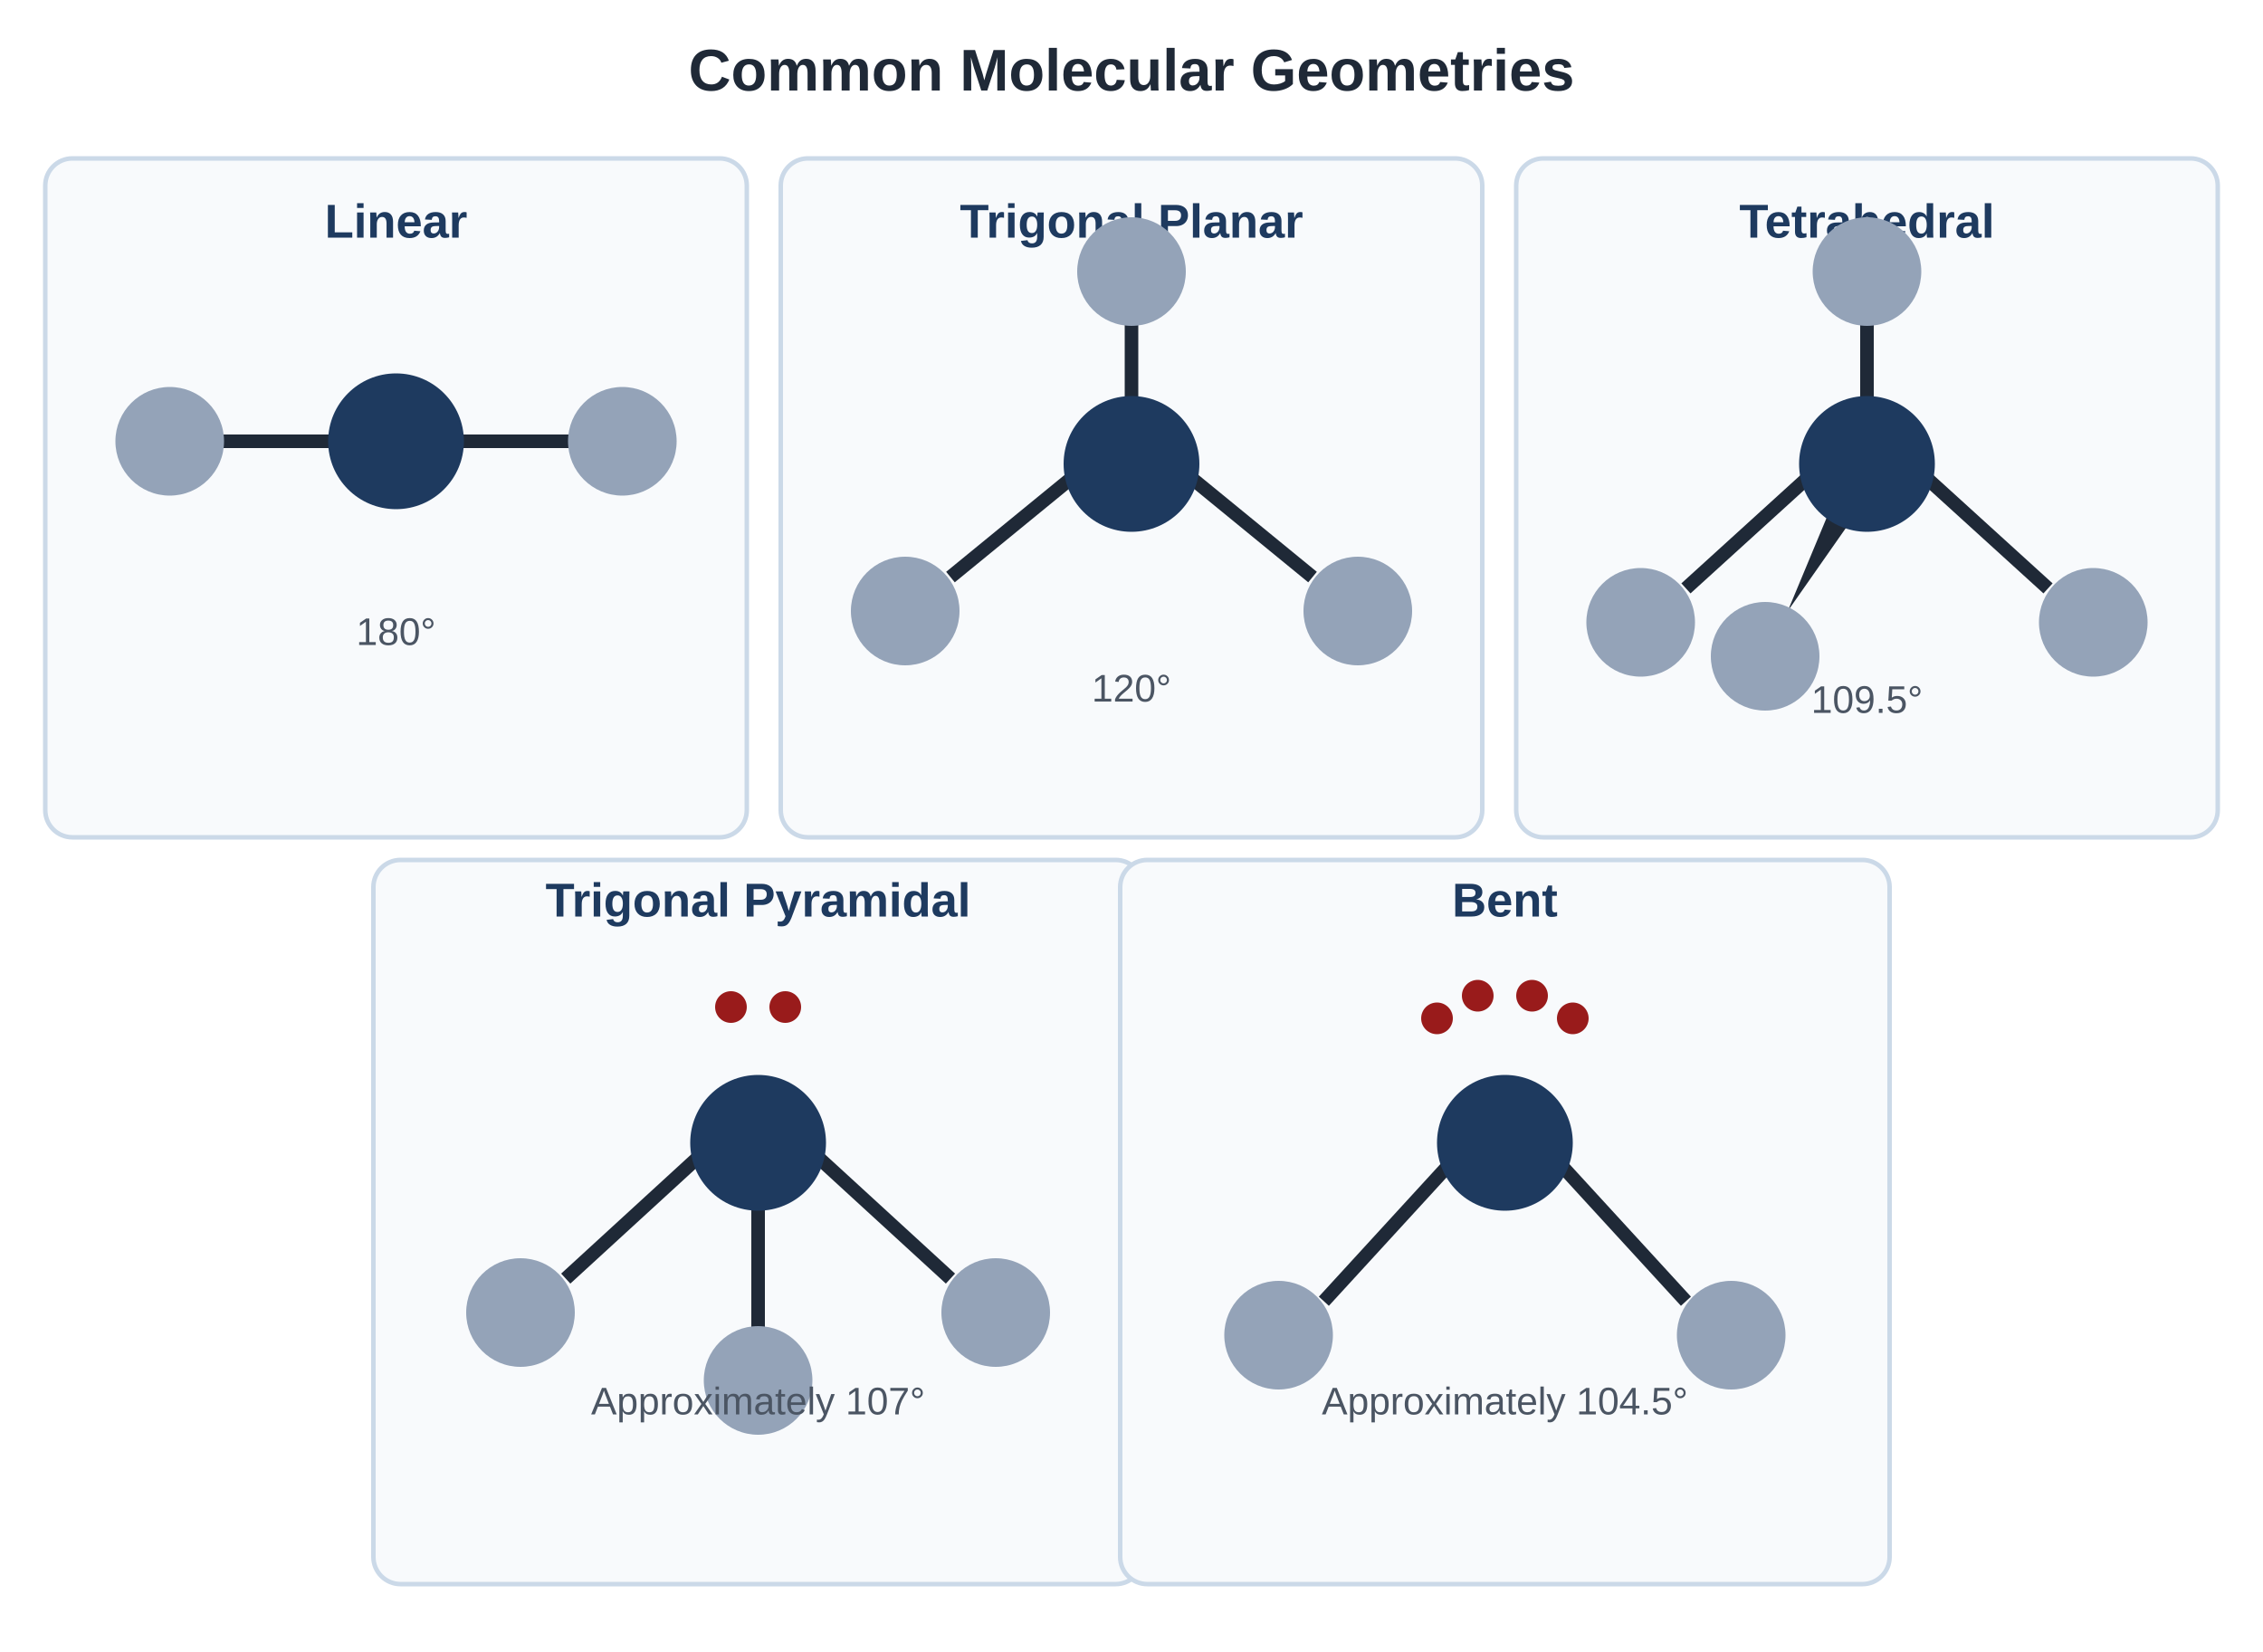
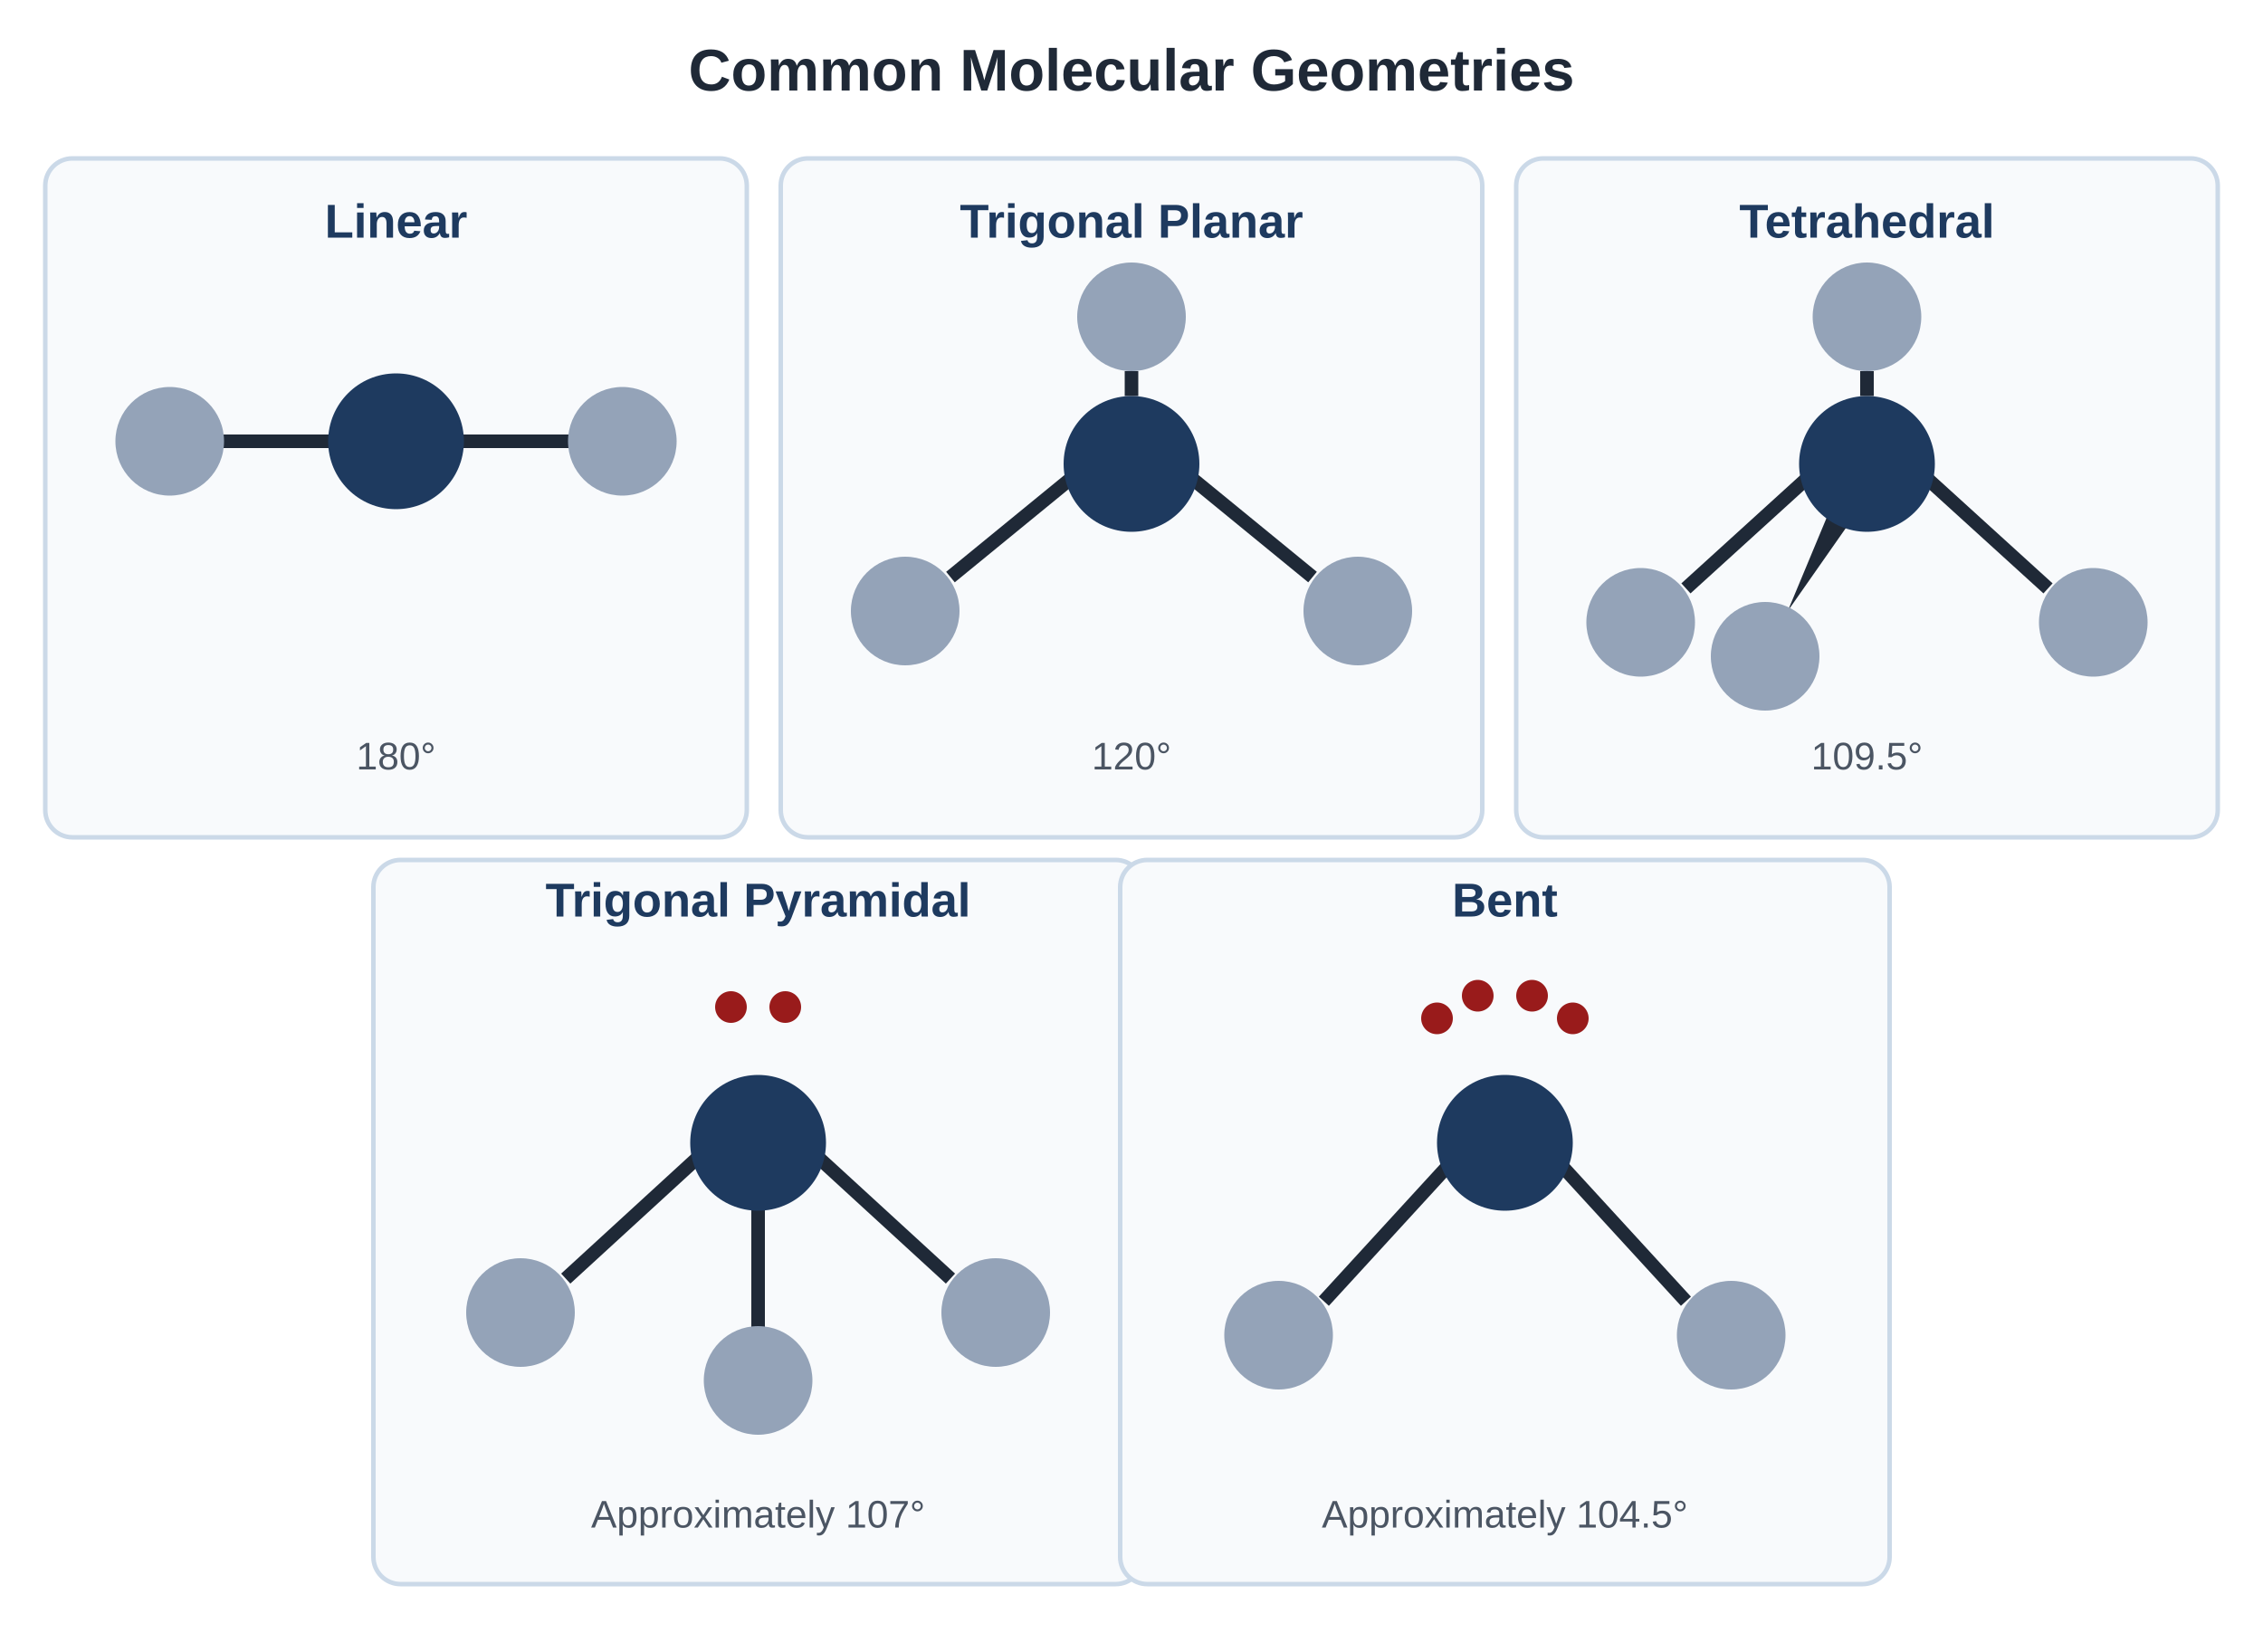
<svg xmlns="http://www.w3.org/2000/svg" viewBox="0 0 1000 730" role="img" aria-labelledby="title description">
  <rect width="1000" height="730" fill="#ffffff" />
  <text x="500" y="40" text-anchor="middle" font-family="Arial, sans-serif" font-size="26" font-weight="bold" fill="#1f2937">
        Common Molecular Geometries
    </text>
  <g fill="#f8fafc" stroke="#cbd9e8" stroke-width="2">
    <rect x="20" y="70" width="310" height="300" rx="12" />
    <rect x="345" y="70" width="310" height="300" rx="12" />
    <rect x="670" y="70" width="310" height="300" rx="12" />
    <rect x="165" y="380" width="340" height="320" rx="12" />
    <rect x="495" y="380" width="340" height="320" rx="12" />
  </g>
  <text x="175" y="105" text-anchor="middle" font-family="Arial, sans-serif" font-size="21" font-weight="bold" fill="#1e3a5f">
        Linear
    </text>
  <line x1="95" y1="195" x2="150" y2="195" stroke="#1f2937" stroke-width="6" />
  <line x1="200" y1="195" x2="255" y2="195" stroke="#1f2937" stroke-width="6" />
  <circle cx="75" cy="195" r="24" fill="#94a3b8" />
  <circle cx="175" cy="195" r="30" fill="#1e3a5f" />
  <circle cx="275" cy="195" r="24" fill="#94a3b8" />
-   <text x="175" y="285" text-anchor="middle" font-family="Arial, sans-serif" font-size="17" fill="#4b5563">
+   <text x="175" y="340" text-anchor="middle" font-family="Arial, sans-serif" font-size="17" fill="#4b5563">
        180°
    </text>
  <text x="500" y="105" text-anchor="middle" font-family="Arial, sans-serif" font-size="21" font-weight="bold" fill="#1e3a5f">
        Trigonal Planar
    </text>
-   <line x1="500" y1="185" x2="500" y2="130" stroke="#1f2937" stroke-width="6" />
+   <line x1="500" y1="175" x2="500" y2="164" stroke="#1f2937" stroke-width="6" />
  <line x1="475" y1="210" x2="420" y2="255" stroke="#1f2937" stroke-width="6" />
  <line x1="525" y1="210" x2="580" y2="255" stroke="#1f2937" stroke-width="6" />
  <circle cx="500" cy="205" r="30" fill="#1e3a5f" />
-   <circle cx="500" cy="120" r="24" fill="#94a3b8" />
+   <circle cx="500" cy="140" r="24" fill="#94a3b8" />
  <circle cx="400" cy="270" r="24" fill="#94a3b8" />
  <circle cx="600" cy="270" r="24" fill="#94a3b8" />
-   <text x="500" y="310" text-anchor="middle" font-family="Arial, sans-serif" font-size="17" fill="#4b5563">
+   <text x="500" y="340" text-anchor="middle" font-family="Arial, sans-serif" font-size="17" fill="#4b5563">
        120°
    </text>
  <text x="825" y="105" text-anchor="middle" font-family="Arial, sans-serif" font-size="21" font-weight="bold" fill="#1e3a5f">
        Tetrahedral
    </text>
-   <line x1="825" y1="195" x2="825" y2="130" stroke="#1f2937" stroke-width="6" />
+   <line x1="825" y1="175" x2="825" y2="164" stroke="#1f2937" stroke-width="6" />
  <line x1="800" y1="210" x2="745" y2="260" stroke="#1f2937" stroke-width="6" />
  <line x1="850" y1="210" x2="905" y2="260" stroke="#1f2937" stroke-width="6" />
  <polygon points="815,210 790,270 825,220" fill="#1f2937" />
  <circle cx="825" cy="205" r="30" fill="#1e3a5f" />
-   <circle cx="825" cy="120" r="24" fill="#94a3b8" />
+   <circle cx="825" cy="140" r="24" fill="#94a3b8" />
  <circle cx="725" cy="275" r="24" fill="#94a3b8" />
  <circle cx="925" cy="275" r="24" fill="#94a3b8" />
  <circle cx="780" cy="290" r="24" fill="#94a3b8" />
-   <text x="825" y="315" text-anchor="middle" font-family="Arial, sans-serif" font-size="17" fill="#4b5563">
+   <text x="825" y="340" text-anchor="middle" font-family="Arial, sans-serif" font-size="17" fill="#4b5563">
        109.5°
    </text>
  <text x="335" y="405" text-anchor="middle" font-family="Arial, sans-serif" font-size="21" font-weight="bold" fill="#1e3a5f">
        Trigonal Pyramidal
    </text>
  <line x1="310" y1="510" x2="250" y2="565" stroke="#1f2937" stroke-width="6" />
  <line x1="360" y1="510" x2="420" y2="565" stroke="#1f2937" stroke-width="6" />
  <line x1="335" y1="520" x2="335" y2="590" stroke="#1f2937" stroke-width="6" />
  <circle cx="335" cy="505" r="30" fill="#1e3a5f" />
  <circle cx="230" cy="580" r="24" fill="#94a3b8" />
  <circle cx="440" cy="580" r="24" fill="#94a3b8" />
  <circle cx="335" cy="610" r="24" fill="#94a3b8" />
  <circle cx="323" cy="445" r="7" fill="#991b1b" />
  <circle cx="347" cy="445" r="7" fill="#991b1b" />
-   <text x="335" y="625" text-anchor="middle" font-family="Arial, sans-serif" font-size="17" fill="#4b5563">
+   <text x="335" y="675" text-anchor="middle" font-family="Arial, sans-serif" font-size="17" fill="#4b5563">
        Approximately 107°
    </text>
  <text x="665" y="405" text-anchor="middle" font-family="Arial, sans-serif" font-size="21" font-weight="bold" fill="#1e3a5f">
        Bent
    </text>
  <line x1="640" y1="515" x2="585" y2="575" stroke="#1f2937" stroke-width="6" />
  <line x1="690" y1="515" x2="745" y2="575" stroke="#1f2937" stroke-width="6" />
  <circle cx="665" cy="505" r="30" fill="#1e3a5f" />
  <circle cx="565" cy="590" r="24" fill="#94a3b8" />
  <circle cx="765" cy="590" r="24" fill="#94a3b8" />
  <circle cx="635" cy="450" r="7" fill="#991b1b" />
  <circle cx="653" cy="440" r="7" fill="#991b1b" />
  <circle cx="677" cy="440" r="7" fill="#991b1b" />
  <circle cx="695" cy="450" r="7" fill="#991b1b" />
-   <text x="665" y="625" text-anchor="middle" font-family="Arial, sans-serif" font-size="17" fill="#4b5563">
+   <text x="665" y="675" text-anchor="middle" font-family="Arial, sans-serif" font-size="17" fill="#4b5563">
        Approximately 104.5°
    </text>
</svg>
